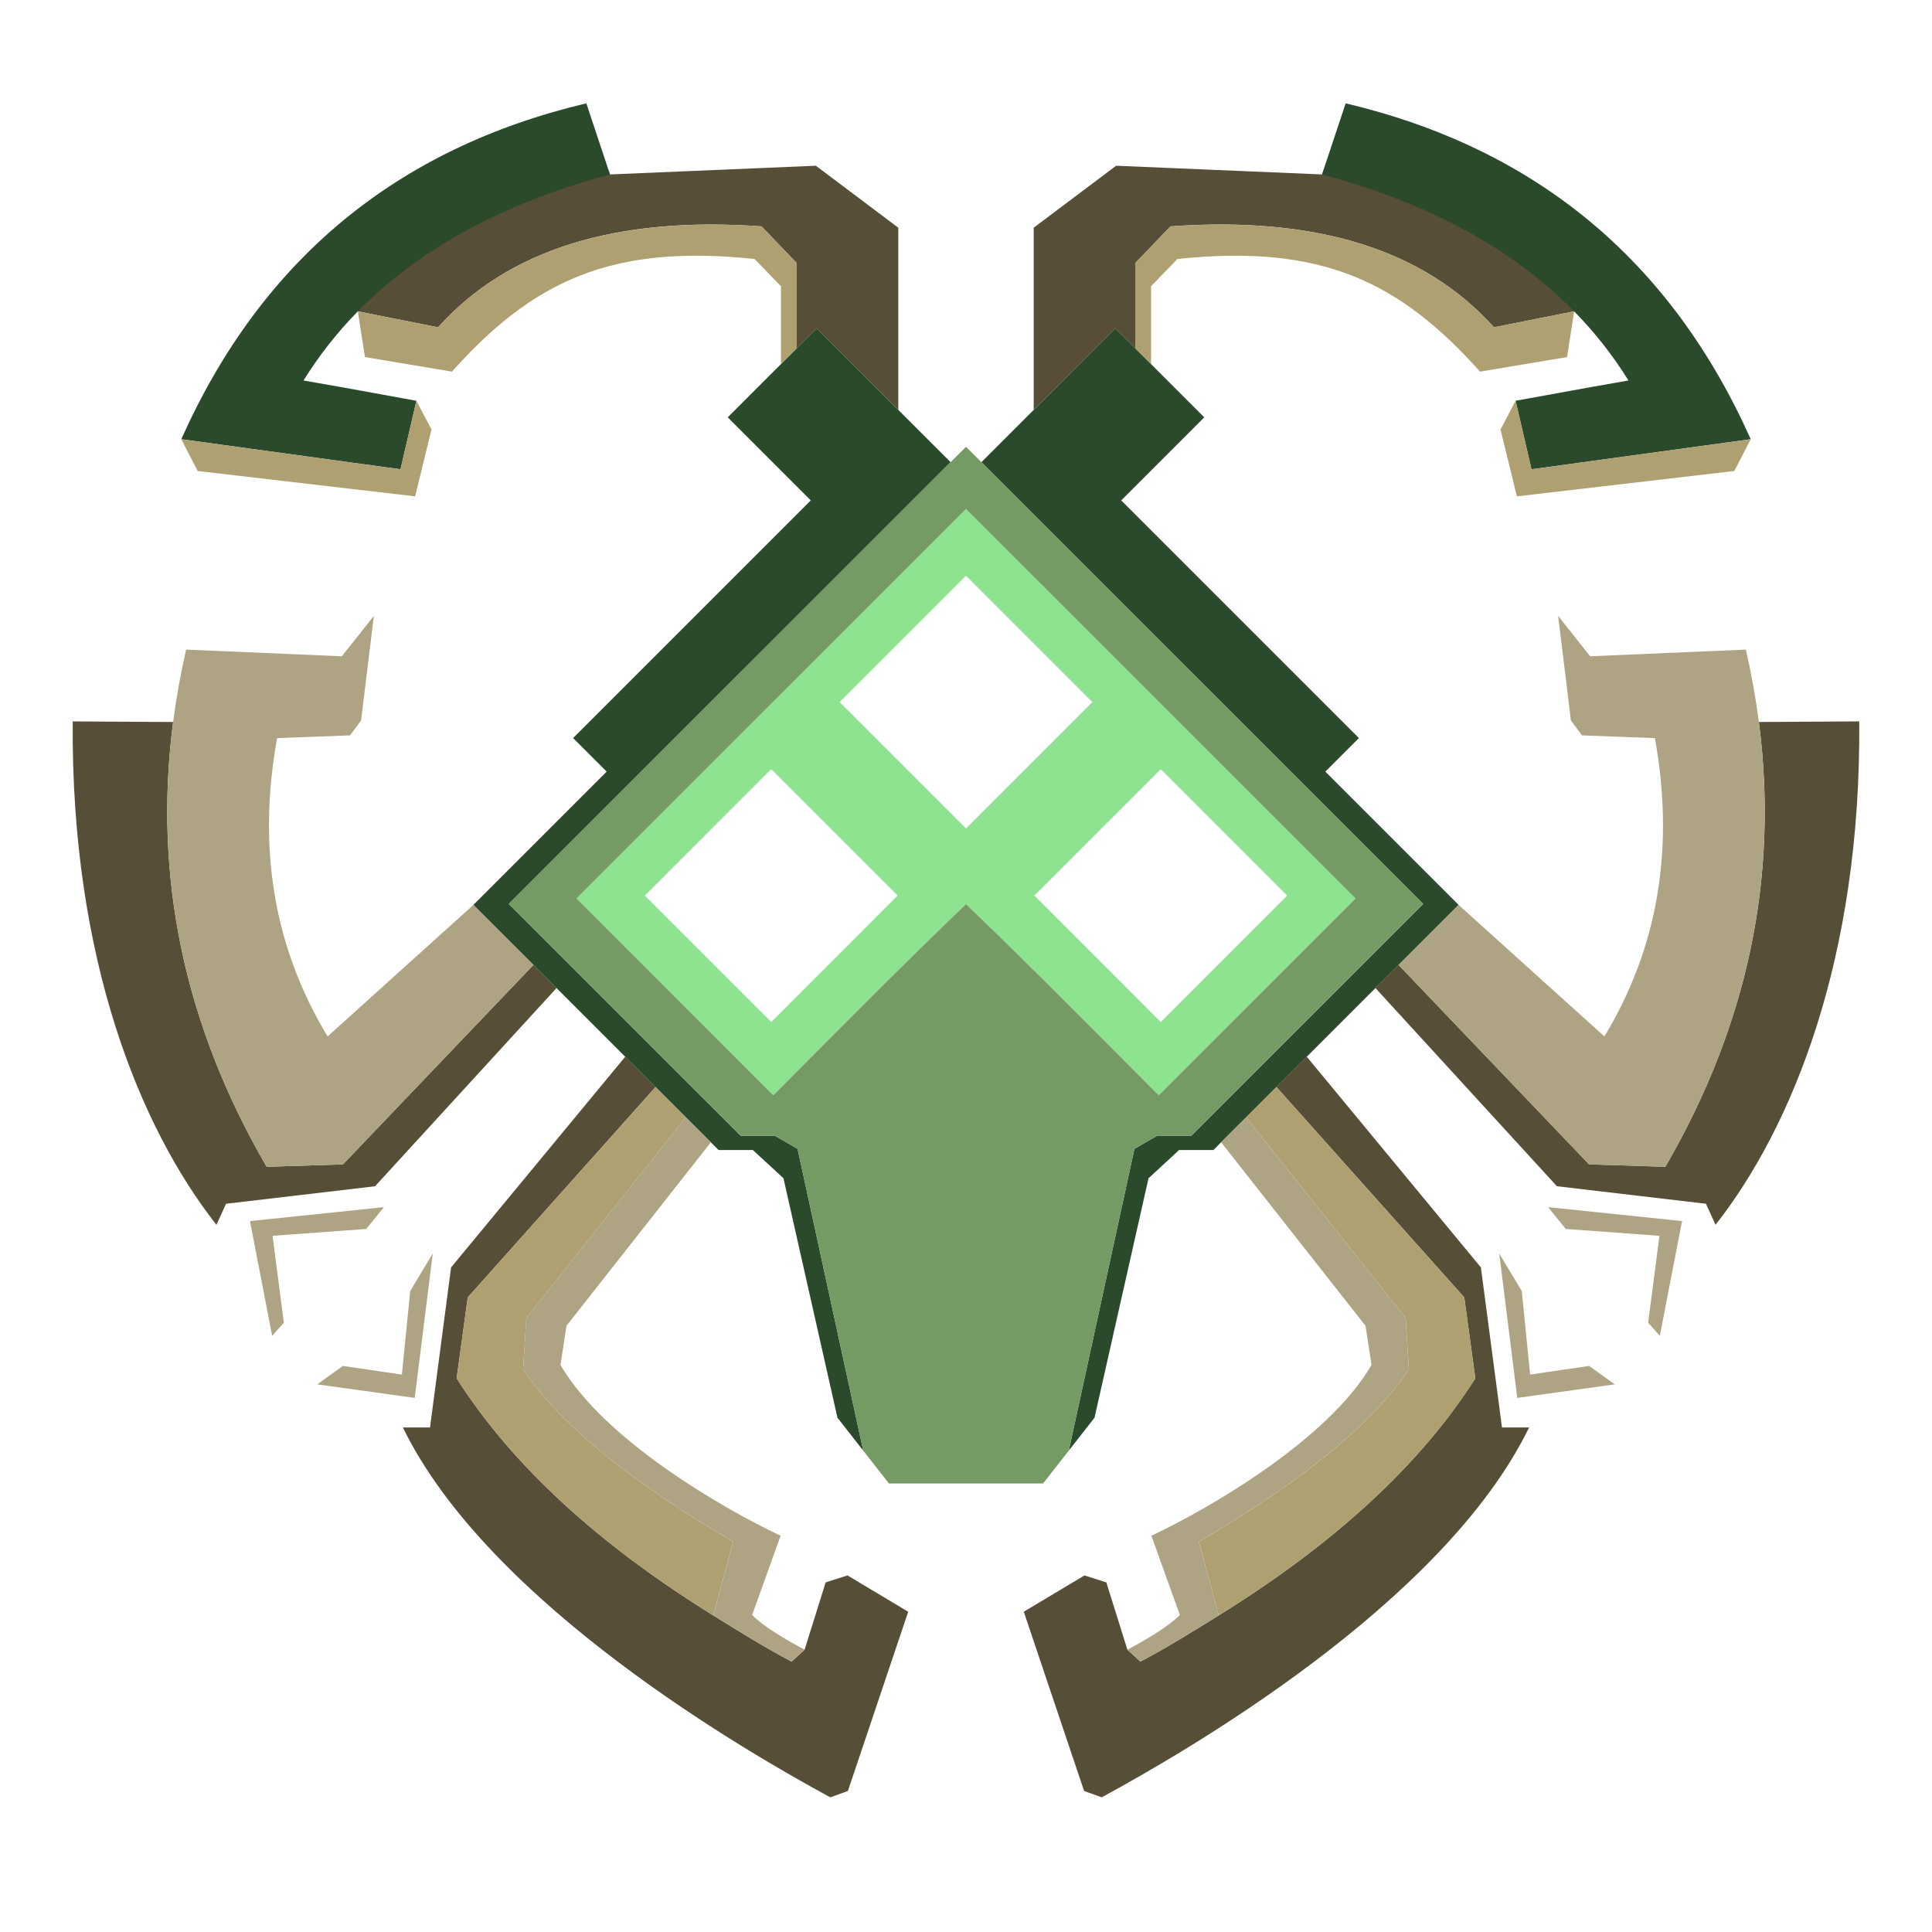
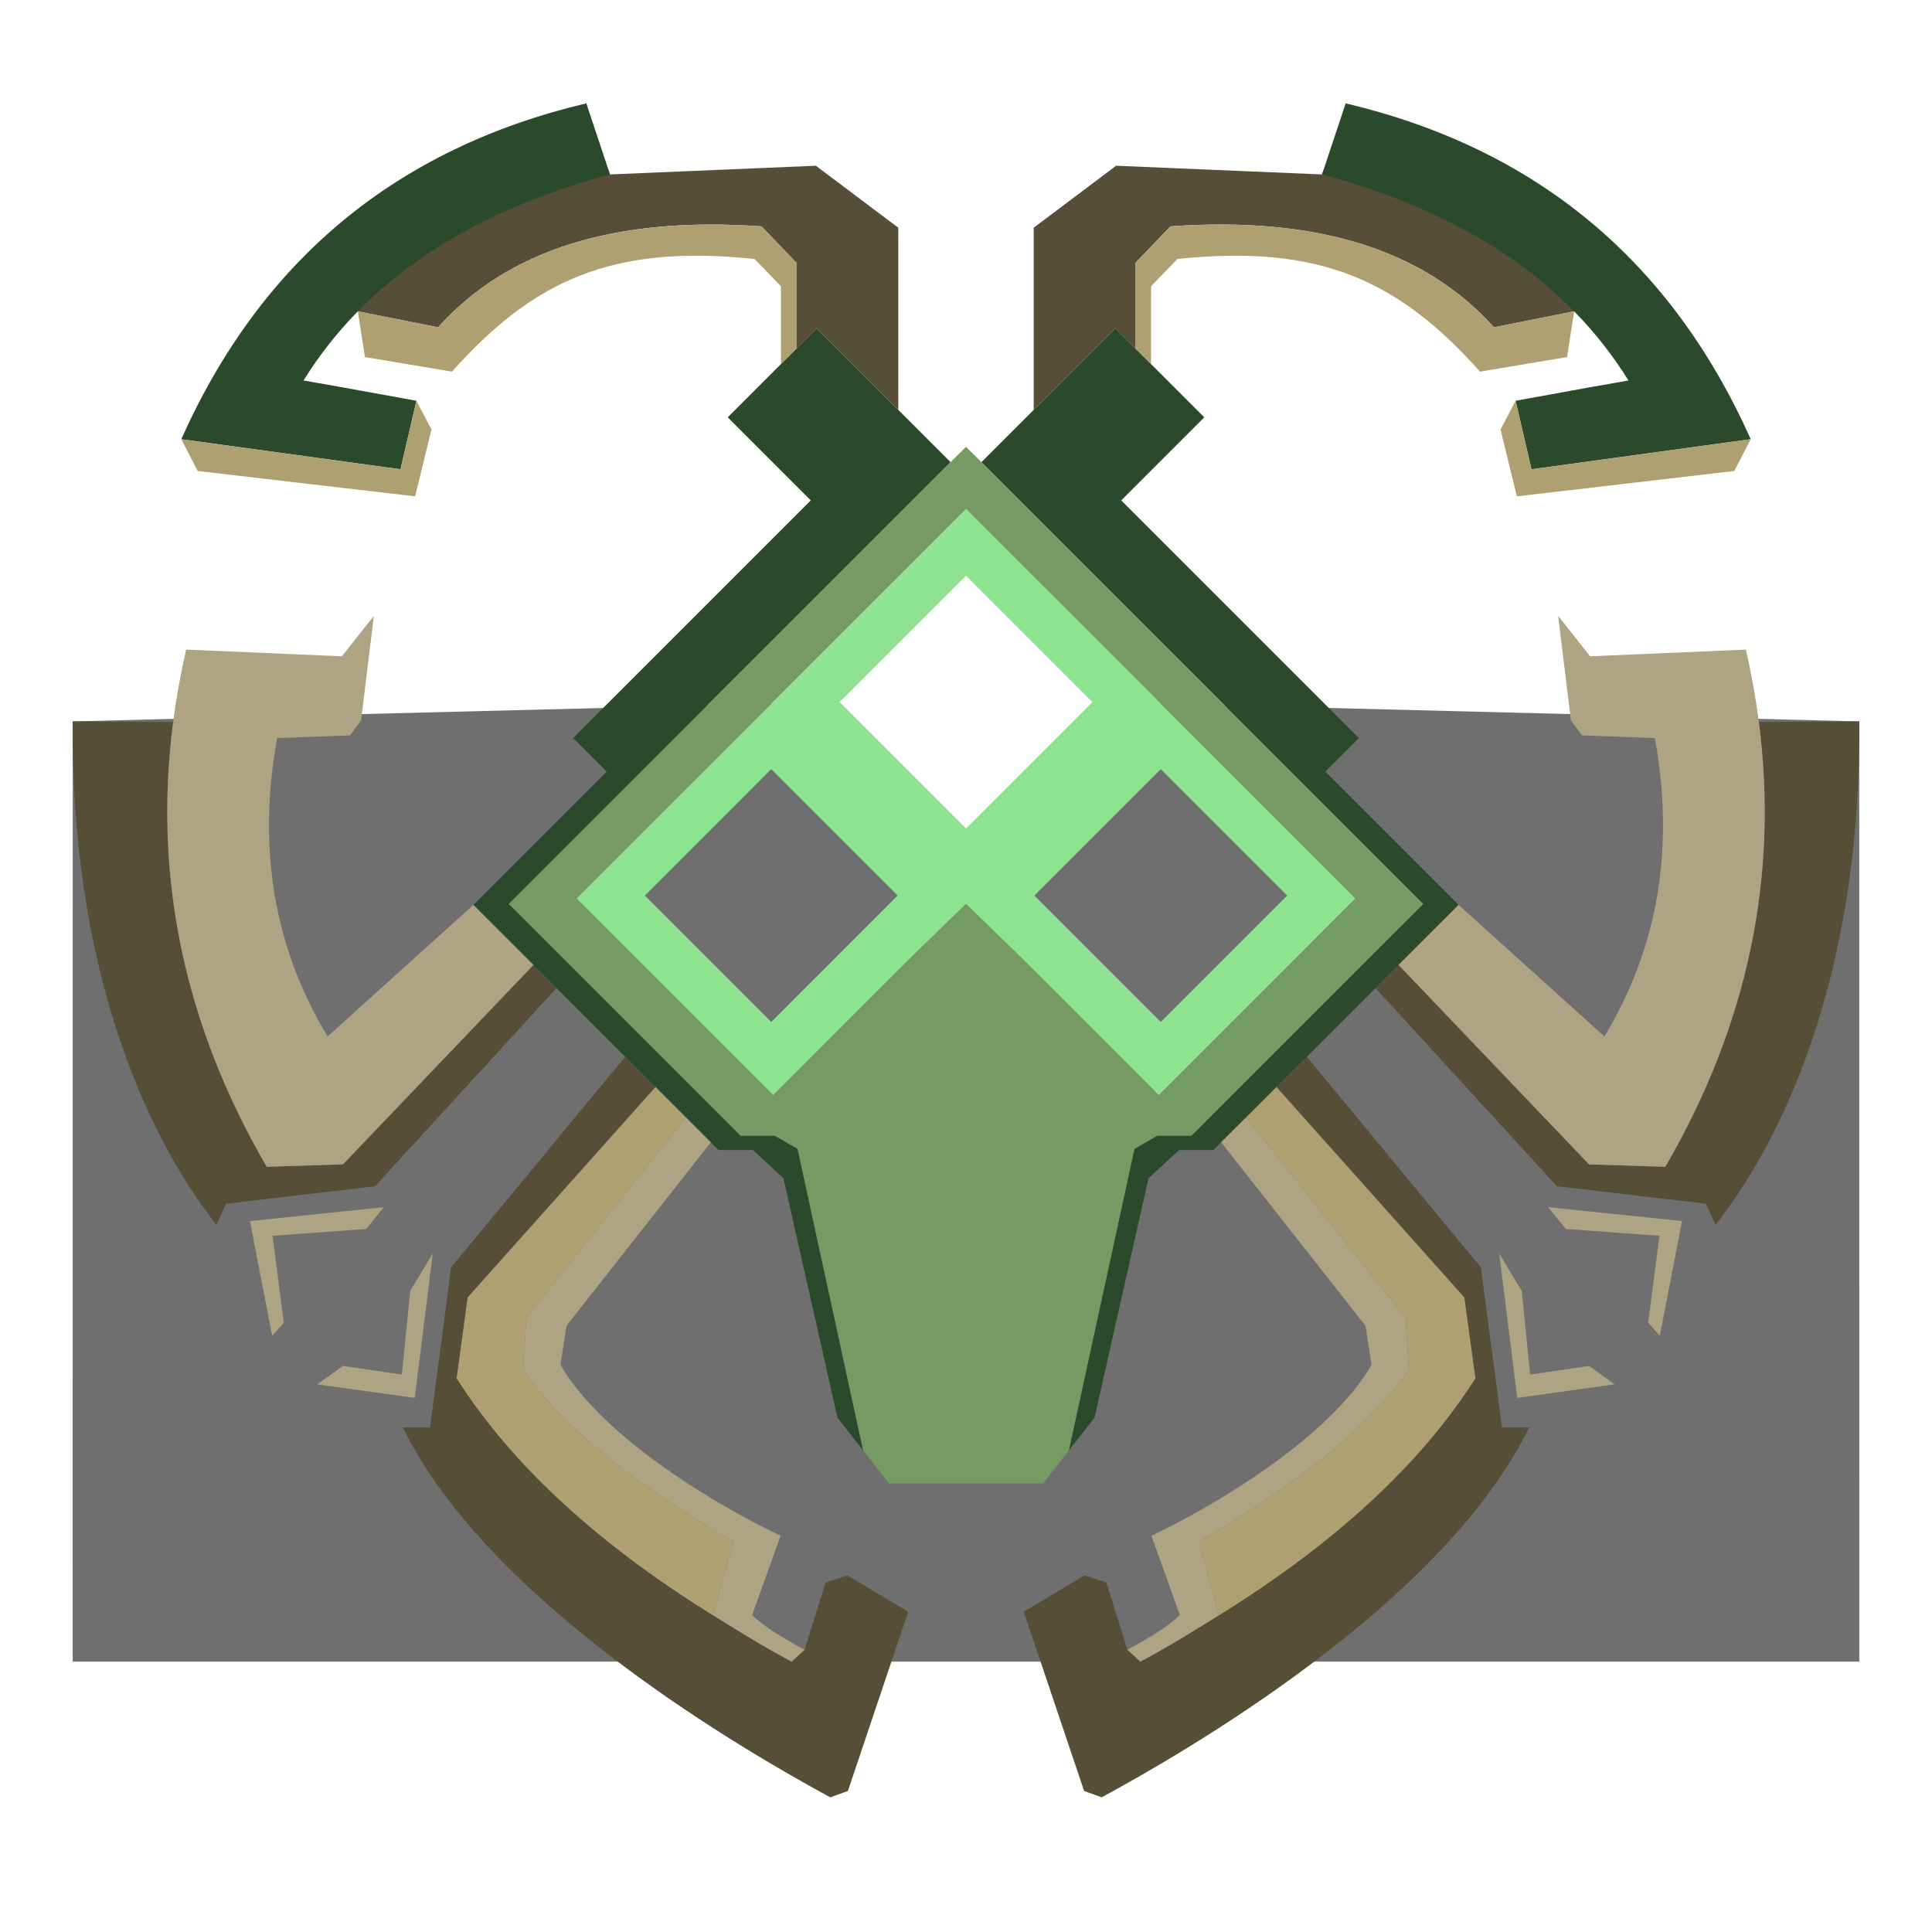
<svg xmlns="http://www.w3.org/2000/svg" width="128" height="128" viewBox="0 0 128 128" version="1.1" id="svg1" xml:space="preserve">
  <defs id="defs1" />
+   <path style="fill:#6f6f6f;fill-opacity:1;stroke-width:1.25;stroke-linecap:round;stroke-linejoin:round" d="m 76.903,46.623 46.278,1.172 0.002,62.291 H 64 V 57.394 Z m -25.807,0 -46.278,1.172 -0.002,62.291 H 64 V 57.394 Z" id="Eye" />
  <path id="Mid" style="fill:#564e36;fill-opacity:1;stroke:none;stroke-width:0.128;stroke-linecap:round;stroke-linejoin:round" d="m 73.947,10.98 -5.461,4.105 V 27.152 L 73.889,21.75 l 1.324,1.322 v -5.641 l 2.334,-2.434 c 9.665,-0.691 16.807,1.538 21.43,6.686 l 5.314,-1.057 C 101.696,15.289 89.154,6.846 87.586,11.557 Z m 49.234,36.814 -6.65,0.041 c 1.325,10.254 -0.742,20.076 -6.199,29.467 l -5.053,-0.16 -12.621,-13.215 -1.531,1.533 12.023,13.131 9.873,1.16 0.637,1.396 c 5.041,-6.418 9.647,-17.576 9.521,-33.354 z m -36.605,22.215 -2.008,2.006 v 0.004 l 12.443,13.938 0.734,5.361 c -3.69,5.796 -9.431,11.015 -17.004,15.709 -1.672,1.036 -3.329,2.076 -5.189,3.059 l -0.859,-0.789 -1.395,-4.459 -1.449,-0.463 -4.021,2.406 3.996,11.875 1.168,0.422 v -0.002 c 5.243,-2.844 22.587,-12.74 28.316,-24.504 H 99.51 L 98.113,83.969 Z M 54.053,10.98 59.514,15.086 V 27.152 L 54.111,21.75 52.787,23.072 V 17.432 L 50.453,14.998 C 40.789,14.307 33.646,16.536 29.023,21.684 L 23.709,20.627 C 26.304,15.289 38.846,6.846 40.414,11.557 Z M 4.818,47.795 l 6.65,0.041 c -1.325,10.254 0.742,20.076 6.199,29.467 l 5.053,-0.16 12.621,-13.215 1.531,1.533 -12.023,13.131 -9.873,1.16 -0.637,1.396 C 9.299,74.731 4.693,63.572 4.818,47.795 Z m 36.605,22.215 2.008,2.006 v 0.004 l -12.443,13.938 -0.734,5.361 c 3.69,5.796 9.431,11.015 17.004,15.709 1.672,1.036 3.329,2.076 5.189,3.059 l 0.859,-0.789 1.395,-4.459 1.449,-0.463 4.021,2.406 -3.996,11.875 -1.168,0.422 v -0.002 C 49.765,116.232 32.421,106.336 26.691,94.572 h 1.799 l 1.396,-10.603 z" />
  <path id="Shadow" style="fill:#2b4a2c;fill-opacity:1;stroke:none;stroke-width:0.128;stroke-linecap:round;stroke-linejoin:round" d="m 89.154,6.846 -1.568,4.711 c 9.462,2.543 16.231,7.093 20.305,13.652 l -2.502,0.439 -4.977,0.904 1.053,4.539 14.525,-1.992 C 110.695,17.25 101.75,9.83 89.154,6.846 Z M 73.889,21.75 65.02,30.621 94.289,59.889 78.936,75.24 h -2.262 l -1.516,0.875 -4.348,19.99 1.705,-2.178 3.578,-15.865 2.027,-1.871 h 2.273 l 0.51,-0.512 5.672,-5.666 10.061,-10.062 -8.83,-8.83 2.225,-2.223 -15.746,-15.746 5.502,-5.502 z M 38.846,6.846 40.414,11.557 C 30.952,14.1 24.183,18.65 20.109,25.209 l 2.502,0.439 4.977,0.904 -1.053,4.539 -14.525,-1.992 C 17.305,17.25 26.25,9.83 38.846,6.846 Z M 54.111,21.75 62.98,30.621 33.711,59.889 49.064,75.24 h 2.262 l 1.516,0.875 4.348,19.99 L 55.484,93.928 51.906,78.062 49.879,76.191 H 47.605 L 47.096,75.68 41.424,70.014 31.363,59.951 40.193,51.121 37.969,48.898 53.715,33.152 48.213,27.65 Z" />
  <path id="LightShadow" style="fill:#afa072;fill-opacity:1;stroke:none;stroke-width:0.128;stroke-linecap:round;stroke-linejoin:round" d="m 81.053,14.879 c -1.129,-0.005 -2.298,0.033 -3.506,0.119 l -2.334,2.434 v 5.641 l 1.047,1.047 v -5.154 l 1.746,-1.807 c 9.497,-1.007 14.691,1.468 20.051,7.463 l 5.764,-0.965 0.471,-3.029 -5.314,1.057 C 94.932,17.18 88.957,14.913 81.053,14.879 Z m 19.359,11.674 -0.998,1.9 1.082,4.432 14.406,-1.68 1.088,-2.105 -14.525,1.992 z m -15.844,45.467 -2.006,2.006 10.564,13.289 0.219,3.42 c -2.465,3.633 -7.102,7.435 -13.912,11.402 l 1.309,4.891 c 7.573,-4.694 13.313,-9.913 17.004,-15.709 L 97.012,85.957 Z M 46.947,14.879 c 1.129,-0.005 2.298,0.033 3.506,0.119 l 2.334,2.434 v 5.641 l -1.047,1.047 v -5.154 l -1.746,-1.807 c -9.497,-1.007 -14.691,1.468 -20.051,7.463 l -5.764,-0.965 -0.471,-3.029 5.314,1.057 c 4.044,-4.504 10.019,-6.771 17.924,-6.805 z m -19.359,11.674 0.998,1.9 -1.082,4.432 -14.406,-1.68 -1.088,-2.105 14.525,1.992 z m 15.844,45.467 2.006,2.006 -10.564,13.289 -0.219,3.42 c 2.465,3.633 7.102,7.435 13.912,11.402 l -1.309,4.891 C 39.685,102.333 33.944,97.114 30.254,91.318 l 0.734,-5.361 z" />
  <path id="Center" style="fill:#8ee391;fill-opacity:1;stroke:none;stroke-width:0.128;stroke-linecap:round;stroke-linejoin:round" d="m 64,33.721 v 4.42 L 72.373,46.514 64,54.887 v 5.014 c 4.33,4.146 8.531,8.425 12.77,12.664 l 13.037,-13.039 z m 12.904,17.238 8.373,8.377 -8.373,8.373 -8.373,-8.377 z M 64,33.721 v 4.42 L 55.627,46.514 64,54.887 v 5.014 C 59.67,64.047 55.469,68.326 51.23,72.564 L 38.193,59.525 Z m -12.904,17.238 -8.373,8.377 8.373,8.373 8.373,-8.377 z" />
  <path id="Face" style="fill:#759a64;fill-opacity:1;stroke:none;stroke-width:0.128;stroke-linecap:round;stroke-linejoin:round" d="m 64,29.602 v 4.119 L 89.807,59.525 76.77,72.564 C 72.531,68.326 68.33,64.047 64,59.9 v 38.385 h 5.102 l 1.709,-2.178 4.348,-19.994 1.516,-0.873 h 2.262 L 94.289,59.887 65.02,30.619 Z m 0,0 v 4.119 L 38.193,59.525 51.23,72.564 C 55.469,68.326 59.67,64.047 64,59.9 V 98.285 H 58.898 L 57.189,96.107 52.842,76.113 51.326,75.24 H 49.064 L 33.711,59.887 62.98,30.619 Z" />
  <path id="Highlight" style="fill:#aea382;fill-opacity:1;stroke:none;stroke-width:0.128;stroke-linecap:round;stroke-linejoin:round" d="m 103.232,40.807 0.844,6.924 0.736,0.99 4.828,0.18 c 1.323,7.301 0.207,13.892 -3.344,19.766 l -9.66,-8.715 -3.979,3.977 12.621,13.215 5.053,0.16 c 5.457,-9.391 7.524,-19.213 6.199,-29.467 -0.205,-1.59 -0.493,-3.188 -0.861,-4.799 l -10.316,0.443 z m -20.67,33.219 -1.658,1.654 9.564,12.156 0.4,2.59 c -2.863,4.949 -10.751,9.516 -14.586,11.322 l 1.887,5.248 c -0.761,0.773 -2.181,1.607 -3.477,2.301 l 0.859,0.789 c 1.861,-0.983 3.518,-2.022 5.189,-3.059 l -1.309,-4.891 c 6.81,-3.967 11.447,-7.77 13.912,-11.402 l -0.219,-3.42 z m 20.004,5.951 1.172,1.445 6.205,0.453 -0.748,5.756 0.773,0.873 1.471,-7.604 z m -3.238,3.07 1.195,9.568 6.455,-0.898 -1.695,-1.221 -3.908,0.574 -0.553,-5.535 z M 24.768,40.807 l -0.844,6.924 -0.736,0.99 -4.828,0.18 c -1.323,7.301 -0.207,13.892 3.344,19.766 l 9.66,-8.715 3.979,3.977 -12.621,13.215 -5.053,0.16 c -5.457,-9.391 -7.524,-19.213 -6.199,-29.467 0.205,-1.59 0.493,-3.188 0.861,-4.799 l 10.316,0.443 z m 20.67,33.219 1.658,1.654 -9.564,12.156 -0.4,2.59 c 2.863,4.949 10.751,9.516 14.586,11.322 l -1.887,5.248 c 0.761,0.773 2.181,1.607 3.477,2.301 l -0.859,0.789 c -1.861,-0.983 -3.518,-2.022 -5.189,-3.059 l 1.309,-4.891 C 41.757,98.17 37.119,94.367 34.654,90.734 l 0.219,-3.42 z m -20.004,5.951 -1.172,1.445 -6.205,0.453 0.748,5.756 -0.773,0.873 -1.471,-7.604 z m 3.238,3.07 -1.195,9.568 -6.455,-0.898 1.695,-1.221 3.908,0.574 0.553,-5.535 z" />
</svg>
